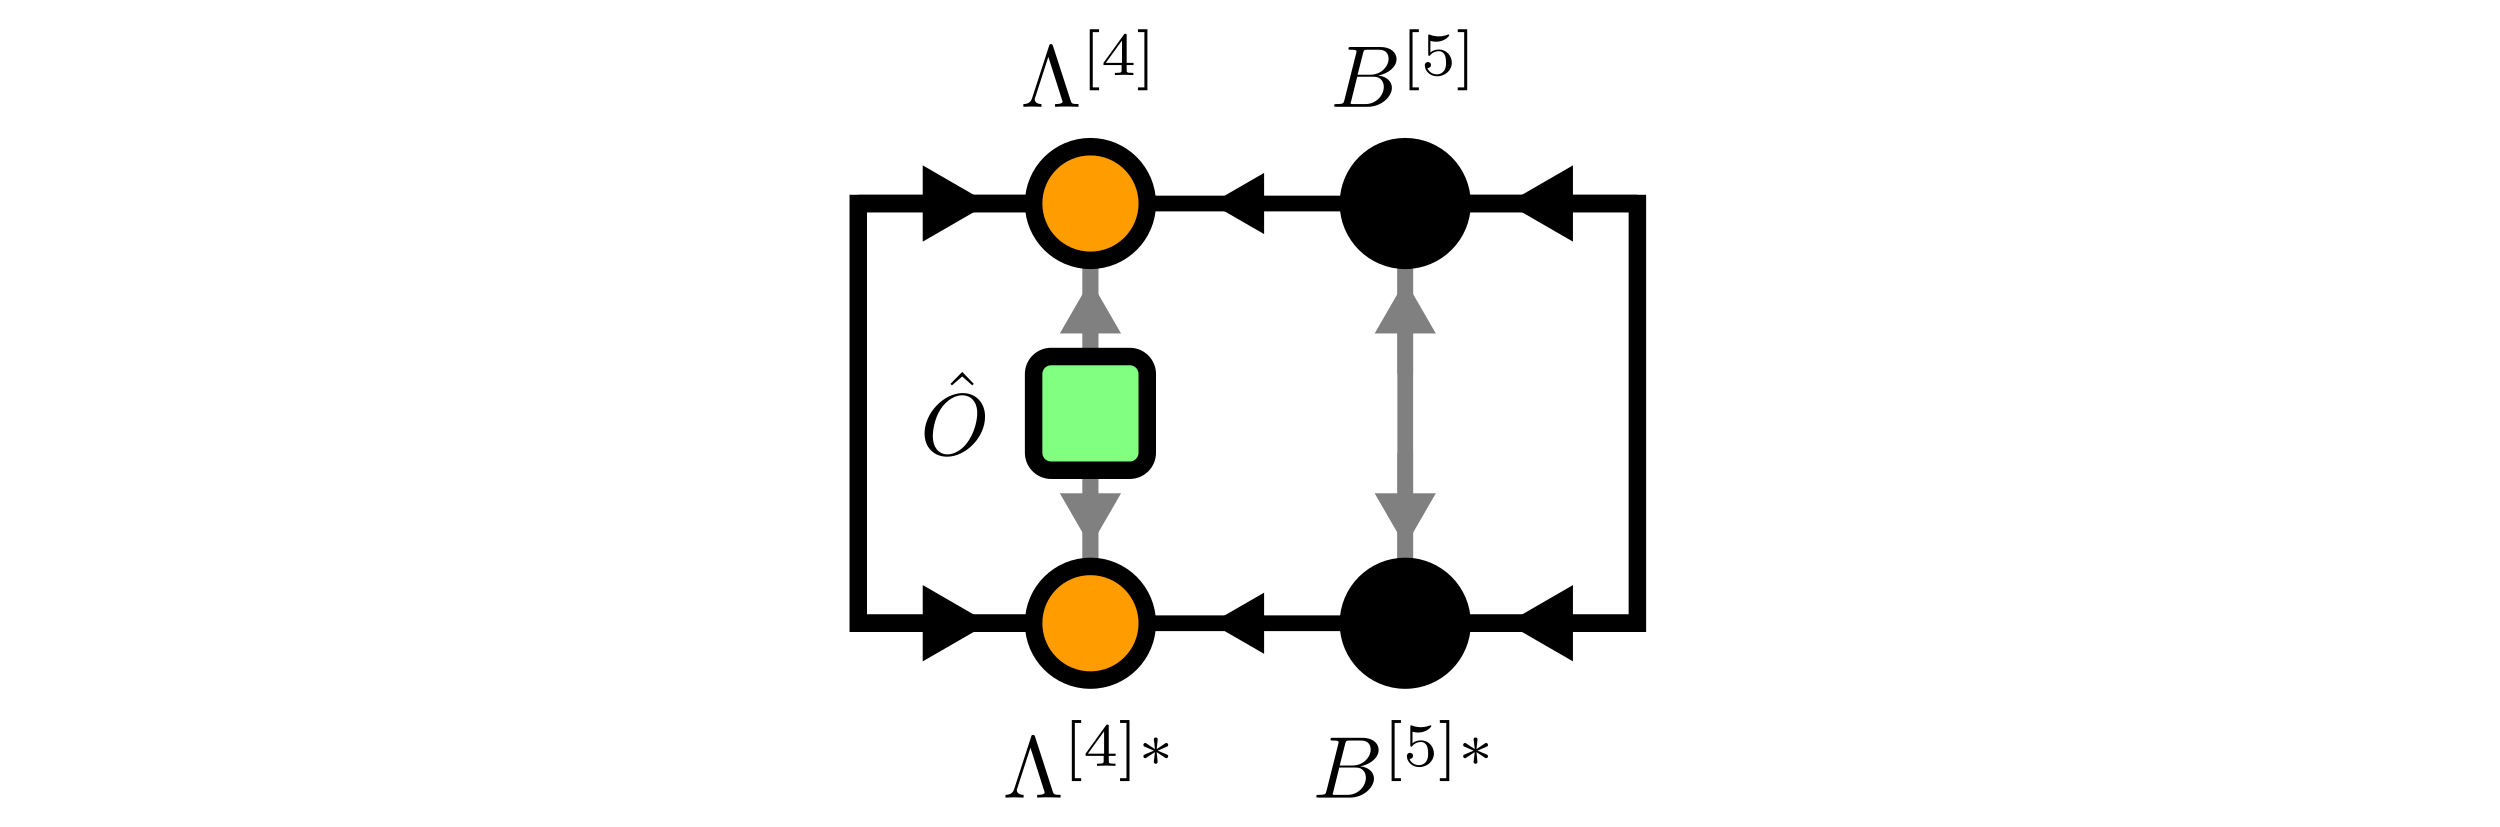
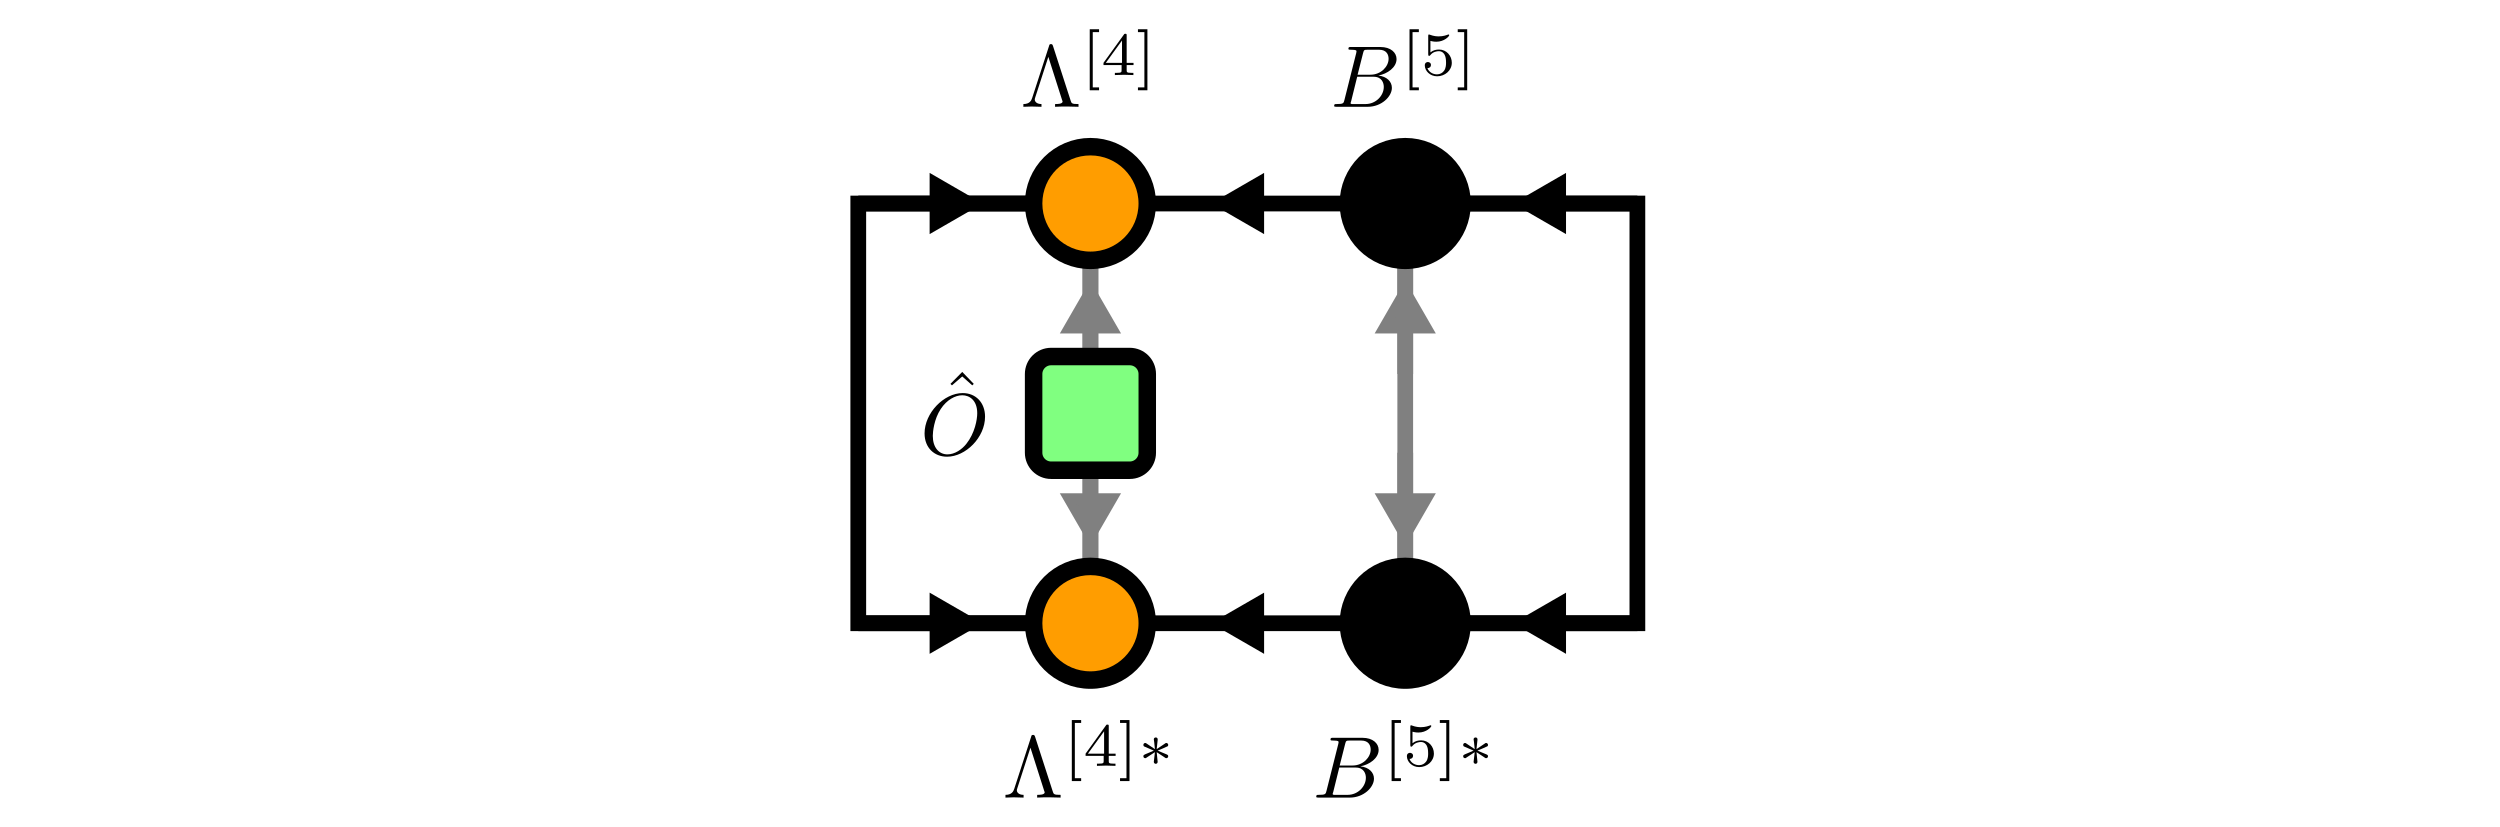
<svg xmlns="http://www.w3.org/2000/svg" xmlns:xlink="http://www.w3.org/1999/xlink" width="284.831" height="94.192" viewBox="0 0 284.831 94.192">
  <defs>
    <g>
      <g id="glyph-0-0">
        <path d="M 2.5 -6.922 L 1.156 -5.562 L 1.328 -5.391 L 2.5 -6.406 L 3.641 -5.391 L 3.812 -5.562 Z M 2.5 -6.922 " />
      </g>
      <g id="glyph-0-1">
        <path d="M 3.688 -6.922 C 3.625 -7.125 3.562 -7.141 3.453 -7.141 C 3.297 -7.141 3.281 -7.094 3.234 -6.922 L 1.312 -1 C 1.219 -0.703 1.016 -0.312 0.312 -0.312 L 0.312 0 C 0.641 -0.016 1.156 -0.031 1.25 -0.031 C 1.531 -0.031 2.062 -0.016 2.375 0 L 2.375 -0.312 C 1.828 -0.312 1.609 -0.594 1.609 -0.828 C 1.609 -0.875 1.609 -0.906 1.656 -1.047 L 3.156 -5.688 L 4.719 -0.781 C 4.781 -0.641 4.781 -0.625 4.781 -0.609 C 4.781 -0.312 4.188 -0.312 3.922 -0.312 L 3.922 0 C 4.281 -0.031 4.984 -0.031 5.359 -0.031 C 5.75 -0.031 6.203 -0.016 6.594 0 L 6.594 -0.312 C 5.828 -0.312 5.797 -0.375 5.688 -0.734 Z M 3.688 -6.922 " />
      </g>
      <g id="glyph-1-0">
        <path d="M 7.375 -4.344 C 7.375 -5.953 6.312 -7.031 4.828 -7.031 C 2.688 -7.031 0.484 -4.766 0.484 -2.438 C 0.484 -0.781 1.609 0.219 3.047 0.219 C 5.156 0.219 7.375 -1.969 7.375 -4.344 Z M 3.094 -0.047 C 2.109 -0.047 1.422 -0.844 1.422 -2.156 C 1.422 -2.609 1.562 -4.062 2.328 -5.219 C 3.016 -6.266 3.984 -6.781 4.781 -6.781 C 5.594 -6.781 6.484 -6.219 6.484 -4.734 C 6.484 -4.016 6.219 -2.469 5.234 -1.234 C 4.75 -0.625 3.938 -0.047 3.094 -0.047 Z M 3.094 -0.047 " />
      </g>
      <g id="glyph-1-1">
        <path d="M 1.594 -0.781 C 1.5 -0.391 1.469 -0.312 0.688 -0.312 C 0.516 -0.312 0.422 -0.312 0.422 -0.109 C 0.422 0 0.516 0 0.688 0 L 4.25 0 C 5.828 0 7 -1.172 7 -2.156 C 7 -2.875 6.422 -3.453 5.453 -3.562 C 6.484 -3.75 7.531 -4.484 7.531 -5.438 C 7.531 -6.172 6.875 -6.812 5.688 -6.812 L 2.328 -6.812 C 2.141 -6.812 2.047 -6.812 2.047 -6.609 C 2.047 -6.5 2.141 -6.5 2.328 -6.5 C 2.344 -6.5 2.531 -6.5 2.703 -6.484 C 2.875 -6.453 2.969 -6.453 2.969 -6.312 C 2.969 -6.281 2.953 -6.25 2.938 -6.125 Z M 3.094 -3.656 L 3.719 -6.125 C 3.812 -6.469 3.828 -6.5 4.25 -6.5 L 5.547 -6.5 C 6.422 -6.5 6.625 -5.906 6.625 -5.469 C 6.625 -4.594 5.766 -3.656 4.562 -3.656 Z M 2.656 -0.312 C 2.516 -0.312 2.5 -0.312 2.438 -0.312 C 2.328 -0.328 2.297 -0.344 2.297 -0.422 C 2.297 -0.453 2.297 -0.469 2.359 -0.641 L 3.047 -3.422 L 4.922 -3.422 C 5.875 -3.422 6.078 -2.688 6.078 -2.266 C 6.078 -1.281 5.188 -0.312 4 -0.312 Z M 2.656 -0.312 " />
      </g>
      <g id="glyph-2-0">
        <path d="M 2.016 1.734 L 2.016 1.406 L 1.297 1.406 L 1.297 -4.891 L 2.016 -4.891 L 2.016 -5.219 L 0.953 -5.219 L 0.953 1.734 Z M 2.016 1.734 " />
      </g>
      <g id="glyph-2-1">
        <path d="M 3.688 -1.141 L 3.688 -1.391 L 2.906 -1.391 L 2.906 -4.5 C 2.906 -4.641 2.906 -4.703 2.766 -4.703 C 2.672 -4.703 2.641 -4.703 2.578 -4.594 L 0.266 -1.391 L 0.266 -1.141 L 2.328 -1.141 L 2.328 -0.578 C 2.328 -0.328 2.328 -0.25 1.75 -0.25 L 1.562 -0.25 L 1.562 0 C 1.922 -0.016 2.359 -0.031 2.609 -0.031 C 2.875 -0.031 3.312 -0.016 3.672 0 L 3.672 -0.25 L 3.484 -0.25 C 2.906 -0.25 2.906 -0.328 2.906 -0.578 L 2.906 -1.141 Z M 2.375 -3.938 L 2.375 -1.391 L 0.531 -1.391 Z M 2.375 -3.938 " />
      </g>
      <g id="glyph-2-2">
        <path d="M 1.297 -5.219 L 0.219 -5.219 L 0.219 -4.891 L 0.953 -4.891 L 0.953 1.406 L 0.219 1.406 L 0.219 1.734 L 1.297 1.734 Z M 1.297 -5.219 " />
      </g>
      <g id="glyph-2-3">
        <path d="M 1.078 -3.891 C 1.438 -3.797 1.641 -3.797 1.75 -3.797 C 2.672 -3.797 3.219 -4.422 3.219 -4.531 C 3.219 -4.609 3.172 -4.625 3.141 -4.625 C 3.125 -4.625 3.109 -4.625 3.078 -4.609 C 2.906 -4.547 2.547 -4.406 2.031 -4.406 C 1.828 -4.406 1.469 -4.422 1.016 -4.594 C 0.938 -4.625 0.922 -4.625 0.922 -4.625 C 0.828 -4.625 0.828 -4.547 0.828 -4.438 L 0.828 -2.391 C 0.828 -2.266 0.828 -2.188 0.938 -2.188 C 1 -2.188 1.016 -2.188 1.078 -2.281 C 1.375 -2.656 1.812 -2.719 2.047 -2.719 C 2.469 -2.719 2.656 -2.391 2.688 -2.328 C 2.812 -2.094 2.859 -1.828 2.859 -1.422 C 2.859 -1.219 2.859 -0.812 2.641 -0.5 C 2.469 -0.25 2.172 -0.078 1.828 -0.078 C 1.375 -0.078 0.906 -0.328 0.734 -0.797 C 1 -0.781 1.141 -0.953 1.141 -1.141 C 1.141 -1.438 0.875 -1.484 0.781 -1.484 C 0.781 -1.484 0.438 -1.484 0.438 -1.109 C 0.438 -0.484 1.016 0.141 1.844 0.141 C 2.734 0.141 3.516 -0.516 3.516 -1.406 C 3.516 -2.188 2.922 -2.906 2.062 -2.906 C 1.75 -2.906 1.391 -2.844 1.078 -2.578 Z M 1.078 -3.891 " />
      </g>
      <g id="glyph-3-0">
        <path d="M 2.25 -1.734 C 2.828 -1.984 3.078 -2.078 3.25 -2.172 C 3.391 -2.219 3.453 -2.25 3.453 -2.391 C 3.453 -2.5 3.359 -2.609 3.234 -2.609 C 3.188 -2.609 3.172 -2.609 3.094 -2.547 L 2.141 -1.906 L 2.25 -2.938 C 2.266 -3.062 2.25 -3.234 2.031 -3.234 C 1.953 -3.234 1.812 -3.188 1.812 -3.031 C 1.812 -2.969 1.844 -2.766 1.859 -2.688 C 1.875 -2.578 1.922 -2.062 1.938 -1.906 L 0.984 -2.547 C 0.922 -2.578 0.906 -2.609 0.844 -2.609 C 0.703 -2.609 0.625 -2.5 0.625 -2.391 C 0.625 -2.25 0.703 -2.203 0.766 -2.188 L 1.812 -1.734 C 1.25 -1.484 0.984 -1.391 0.812 -1.312 C 0.688 -1.25 0.625 -1.219 0.625 -1.094 C 0.625 -0.969 0.703 -0.875 0.844 -0.875 C 0.891 -0.875 0.906 -0.875 0.984 -0.938 L 1.938 -1.562 L 1.812 -0.453 C 1.812 -0.297 1.953 -0.234 2.031 -0.234 C 2.125 -0.234 2.25 -0.297 2.25 -0.453 C 2.25 -0.516 2.219 -0.719 2.219 -0.781 C 2.203 -0.906 2.156 -1.406 2.141 -1.562 L 2.969 -1.016 C 3.156 -0.875 3.172 -0.875 3.234 -0.875 C 3.359 -0.875 3.453 -0.969 3.453 -1.094 C 3.453 -1.234 3.359 -1.266 3.297 -1.297 Z M 2.25 -1.734 " />
      </g>
    </g>
    <clipPath id="clip-0">
      <path clip-rule="nonzero" d="M 0 1 L 284.832 1 L 284.832 93 L 0 93 Z M 0 1 " />
    </clipPath>
    <clipPath id="clip-1">
      <path clip-rule="nonzero" d="M 0 0 L 284.832 0 L 284.832 94.191 L 0 94.191 Z M 0 0 " />
    </clipPath>
    <clipPath id="clip-2">
      <path clip-rule="nonzero" d="M 89 36 L 159 36 L 159 94.191 L 89 94.191 Z M 89 36 " />
    </clipPath>
    <clipPath id="clip-3">
      <path clip-rule="nonzero" d="M 125 36 L 195 36 L 195 94.191 L 125 94.191 Z M 125 36 " />
    </clipPath>
  </defs>
  <g clip-path="url(#clip-0)">
    <path fill-rule="nonzero" fill="rgb(100%, 100%, 100%)" fill-opacity="1" d="M 0.199 1.27 L 284.637 1.27 L 284.637 92.926 L 10.164 92.926 Z M 0.199 1.27 " />
  </g>
  <g clip-path="url(#clip-1)">
    <path fill="none" stroke-width="0.399" stroke-linecap="butt" stroke-linejoin="miter" stroke="rgb(100%, 100%, 100%)" stroke-opacity="1" stroke-miterlimit="10" d="M -16.439 21.916 L 267.999 21.916 L 267.999 -69.74 L -6.474 -69.74 Z M -16.439 21.916 " transform="matrix(1, 0, 0, -1, 16.638, 23.186)" />
  </g>
  <path fill="none" stroke-width="1.793" stroke-linecap="butt" stroke-linejoin="miter" stroke="rgb(50%, 50%, 50%)" stroke-opacity="1" stroke-miterlimit="10" d="M 107.596 -19.427 L 107.596 -6.474 " transform="matrix(1, 0, 0, -1, 16.638, 23.186)" />
  <path fill-rule="nonzero" fill="rgb(50%, 50%, 50%)" fill-opacity="1" stroke-width="1.793" stroke-linecap="butt" stroke-linejoin="miter" stroke="rgb(50%, 50%, 50%)" stroke-opacity="1" stroke-miterlimit="10" d="M -6.906 4.26 L 0.476 0.002 L -6.906 -4.262 Z M -6.906 4.26 " transform="matrix(0, -0.6, -0.6, 0, 124.2356, 33.31315)" />
  <path fill="none" stroke-width="1.793" stroke-linecap="butt" stroke-linejoin="miter" stroke="rgb(50%, 50%, 50%)" stroke-opacity="1" stroke-miterlimit="10" d="M 143.464 -19.427 L 143.464 -6.474 " transform="matrix(1, 0, 0, -1, 16.638, 23.186)" />
  <path fill-rule="nonzero" fill="rgb(50%, 50%, 50%)" fill-opacity="1" stroke-width="1.793" stroke-linecap="butt" stroke-linejoin="miter" stroke="rgb(50%, 50%, 50%)" stroke-opacity="1" stroke-miterlimit="10" d="M -6.906 4.258 L 0.476 -0 L -6.906 -4.258 Z M -6.906 4.258 " transform="matrix(0, -0.6, -0.6, 0, 160.1015, 33.31315)" />
  <path fill="none" stroke-width="1.793" stroke-linecap="butt" stroke-linejoin="miter" stroke="rgb(50%, 50%, 50%)" stroke-opacity="1" stroke-miterlimit="10" d="M 107.596 -28.392 L 107.596 -41.345 " transform="matrix(1, 0, 0, -1, 16.638, 23.186)" />
  <path fill-rule="nonzero" fill="rgb(50%, 50%, 50%)" fill-opacity="1" stroke-width="1.793" stroke-linecap="butt" stroke-linejoin="miter" stroke="rgb(50%, 50%, 50%)" stroke-opacity="1" stroke-miterlimit="10" d="M -6.903 4.262 L 0.473 -0.002 L -6.903 -4.26 Z M -6.903 4.262 " transform="matrix(0, 0.6, 0.6, 0, 124.2356, 60.88)" />
  <path fill="none" stroke-width="1.793" stroke-linecap="butt" stroke-linejoin="miter" stroke="rgb(50%, 50%, 50%)" stroke-opacity="1" stroke-miterlimit="10" d="M 143.464 -28.392 L 143.464 -41.345 " transform="matrix(1, 0, 0, -1, 16.638, 23.186)" />
  <path fill-rule="nonzero" fill="rgb(50%, 50%, 50%)" fill-opacity="1" stroke-width="1.793" stroke-linecap="butt" stroke-linejoin="miter" stroke="rgb(50%, 50%, 50%)" stroke-opacity="1" stroke-miterlimit="10" d="M -6.903 4.258 L 0.473 0 L -6.903 -4.258 Z M -6.903 4.258 " transform="matrix(0, 0.6, 0.6, 0, 160.1015, 60.88)" />
  <path fill="none" stroke-width="1.793" stroke-linecap="butt" stroke-linejoin="miter" stroke="rgb(50%, 50%, 50%)" stroke-opacity="1" stroke-miterlimit="10" d="M 107.596 -6.474 L 107.596 -41.345 " transform="matrix(1, 0, 0, -1, 16.638, 23.186)" />
  <path fill="none" stroke-width="1.793" stroke-linecap="butt" stroke-linejoin="miter" stroke="rgb(50%, 50%, 50%)" stroke-opacity="1" stroke-miterlimit="10" d="M 143.464 -6.474 L 143.464 -41.345 " transform="matrix(1, 0, 0, -1, 16.638, 23.186)" />
-   <path fill="none" stroke-width="1.993" stroke-linecap="butt" stroke-linejoin="miter" stroke="rgb(0%, 0%, 0%)" stroke-opacity="1" stroke-miterlimit="10" d="M 81.147 -0.002 L 101.124 -0.002 " transform="matrix(1, 0, 0, -1, 16.638, 23.186)" />
-   <path fill-rule="nonzero" fill="rgb(0%, 0%, 0%)" fill-opacity="1" stroke-width="1.993" stroke-linecap="butt" stroke-linejoin="miter" stroke="rgb(0%, 0%, 0%)" stroke-opacity="1" stroke-miterlimit="10" d="M -7.266 4.484 L 0.496 -0.002 L -7.266 -4.483 Z M -7.266 4.484 " transform="matrix(0.7, 0, 0, -0.7, 110.9105, 23.186)" />
-   <path fill="none" stroke-width="1.993" stroke-linecap="butt" stroke-linejoin="miter" stroke="rgb(0%, 0%, 0%)" stroke-opacity="1" stroke-miterlimit="10" d="M 81.147 -47.822 L 101.124 -47.822 " transform="matrix(1, 0, 0, -1, 16.638, 23.186)" />
-   <path fill-rule="nonzero" fill="rgb(0%, 0%, 0%)" fill-opacity="1" stroke-width="1.993" stroke-linecap="butt" stroke-linejoin="miter" stroke="rgb(0%, 0%, 0%)" stroke-opacity="1" stroke-miterlimit="10" d="M -7.266 4.486 L 0.496 -0.001 L -7.266 -4.482 Z M -7.266 4.486 " transform="matrix(0.7, 0, 0, -0.7, 110.9105, 71.00717)" />
-   <path fill="none" stroke-width="1.993" stroke-linecap="butt" stroke-linejoin="miter" stroke="rgb(0%, 0%, 0%)" stroke-opacity="1" stroke-miterlimit="10" d="M 101.124 -0.002 L 81.147 -0.002 L 81.147 -47.822 L 101.124 -47.822 " transform="matrix(1, 0, 0, -1, 16.638, 23.186)" />
-   <path fill="none" stroke-width="1.993" stroke-linecap="butt" stroke-linejoin="miter" stroke="rgb(0%, 0%, 0%)" stroke-opacity="1" stroke-miterlimit="10" d="M 169.913 -0.002 L 149.94 -0.002 " transform="matrix(1, 0, 0, -1, 16.638, 23.186)" />
-   <path fill-rule="nonzero" fill="rgb(0%, 0%, 0%)" fill-opacity="1" stroke-width="1.993" stroke-linecap="butt" stroke-linejoin="miter" stroke="rgb(0%, 0%, 0%)" stroke-opacity="1" stroke-miterlimit="10" d="M -7.264 4.483 L 0.498 0.002 L -7.264 -4.484 Z M -7.264 4.483 " transform="matrix(-0.7, 0, 0, 0.7, 173.4266, 23.186)" />
-   <path fill="none" stroke-width="1.993" stroke-linecap="butt" stroke-linejoin="miter" stroke="rgb(0%, 0%, 0%)" stroke-opacity="1" stroke-miterlimit="10" d="M 169.913 -47.822 L 149.94 -47.822 " transform="matrix(1, 0, 0, -1, 16.638, 23.186)" />
-   <path fill-rule="nonzero" fill="rgb(0%, 0%, 0%)" fill-opacity="1" stroke-width="1.993" stroke-linecap="butt" stroke-linejoin="miter" stroke="rgb(0%, 0%, 0%)" stroke-opacity="1" stroke-miterlimit="10" d="M -7.264 4.482 L 0.498 0.001 L -7.264 -4.486 Z M -7.264 4.482 " transform="matrix(-0.7, 0, 0, 0.7, 173.4266, 71.00717)" />
-   <path fill="none" stroke-width="1.993" stroke-linecap="butt" stroke-linejoin="miter" stroke="rgb(0%, 0%, 0%)" stroke-opacity="1" stroke-miterlimit="10" d="M 149.94 -0.002 L 169.913 -0.002 L 169.913 -47.822 L 149.94 -47.822 " transform="matrix(1, 0, 0, -1, 16.638, 23.186)" />
+   <path fill="none" stroke-width="1.793" stroke-linecap="butt" stroke-linejoin="miter" stroke="rgb(0%, 0%, 0%)" stroke-opacity="1" stroke-miterlimit="10" d="M 81.147 -0.002 L 101.124 -0.002 " transform="matrix(1, 0, 0, -1, 16.638, 23.186)" />
+   <path fill-rule="nonzero" fill="rgb(0%, 0%, 0%)" fill-opacity="1" stroke-width="1.793" stroke-linecap="butt" stroke-linejoin="miter" stroke="rgb(0%, 0%, 0%)" stroke-opacity="1" stroke-miterlimit="10" d="M -6.906 4.262 L 0.47 -0.003 L -6.906 -4.26 Z M -6.906 4.262 " transform="matrix(0.6, 0, 0, -0.6, 110.5967, 23.186)" />
+   <path fill="none" stroke-width="1.793" stroke-linecap="butt" stroke-linejoin="miter" stroke="rgb(0%, 0%, 0%)" stroke-opacity="1" stroke-miterlimit="10" d="M 81.147 -47.822 L 101.124 -47.822 " transform="matrix(1, 0, 0, -1, 16.638, 23.186)" />
+   <path fill-rule="nonzero" fill="rgb(0%, 0%, 0%)" fill-opacity="1" stroke-width="1.793" stroke-linecap="butt" stroke-linejoin="miter" stroke="rgb(0%, 0%, 0%)" stroke-opacity="1" stroke-miterlimit="10" d="M -6.906 4.257 L 0.47 -0.001 L -6.906 -4.259 Z M -6.906 4.257 " transform="matrix(0.6, 0, 0, -0.6, 110.5967, 71.00717)" />
+   <path fill="none" stroke-width="1.793" stroke-linecap="butt" stroke-linejoin="miter" stroke="rgb(0%, 0%, 0%)" stroke-opacity="1" stroke-miterlimit="10" d="M 101.124 -0.002 L 81.147 -0.002 L 81.147 -47.822 L 101.124 -47.822 " transform="matrix(1, 0, 0, -1, 16.638, 23.186)" />
+   <path fill="none" stroke-width="1.793" stroke-linecap="butt" stroke-linejoin="miter" stroke="rgb(0%, 0%, 0%)" stroke-opacity="1" stroke-miterlimit="10" d="M 169.913 -0.002 L 149.94 -0.002 " transform="matrix(1, 0, 0, -1, 16.638, 23.186)" />
+   <path fill-rule="nonzero" fill="rgb(0%, 0%, 0%)" fill-opacity="1" stroke-width="1.793" stroke-linecap="butt" stroke-linejoin="miter" stroke="rgb(0%, 0%, 0%)" stroke-opacity="1" stroke-miterlimit="10" d="M -6.904 4.26 L 0.472 0.003 L -6.904 -4.262 Z M -6.904 4.26 " transform="matrix(-0.6, 0, 0, 0.6, 173.7404, 23.186)" />
+   <path fill="none" stroke-width="1.793" stroke-linecap="butt" stroke-linejoin="miter" stroke="rgb(0%, 0%, 0%)" stroke-opacity="1" stroke-miterlimit="10" d="M 169.913 -47.822 L 149.94 -47.822 " transform="matrix(1, 0, 0, -1, 16.638, 23.186)" />
+   <path fill-rule="nonzero" fill="rgb(0%, 0%, 0%)" fill-opacity="1" stroke-width="1.793" stroke-linecap="butt" stroke-linejoin="miter" stroke="rgb(0%, 0%, 0%)" stroke-opacity="1" stroke-miterlimit="10" d="M -6.904 4.259 L 0.472 0.001 L -6.904 -4.257 Z M -6.904 4.259 " transform="matrix(-0.6, 0, 0, 0.6, 173.7404, 71.00717)" />
+   <path fill="none" stroke-width="1.793" stroke-linecap="butt" stroke-linejoin="miter" stroke="rgb(0%, 0%, 0%)" stroke-opacity="1" stroke-miterlimit="10" d="M 149.94 -0.002 L 169.913 -0.002 L 169.913 -47.822 L 149.94 -47.822 " transform="matrix(1, 0, 0, -1, 16.638, 23.186)" />
  <path fill-rule="nonzero" fill="rgb(100%, 61.6%, 0%)" fill-opacity="1" stroke-width="1.993" stroke-linecap="butt" stroke-linejoin="miter" stroke="rgb(0%, 0%, 0%)" stroke-opacity="1" stroke-miterlimit="10" d="M 114.073 -0.002 C 114.073 3.577 111.174 6.475 107.596 6.475 C 104.022 6.475 101.124 3.577 101.124 -0.002 C 101.124 -3.576 104.022 -6.474 107.596 -6.474 C 111.174 -6.474 114.073 -3.576 114.073 -0.002 Z M 114.073 -0.002 " transform="matrix(1, 0, 0, -1, 16.638, 23.186)" />
  <path fill-rule="nonzero" fill="rgb(0%, 0%, 0%)" fill-opacity="1" stroke-width="1.993" stroke-linecap="butt" stroke-linejoin="miter" stroke="rgb(0%, 0%, 0%)" stroke-opacity="1" stroke-miterlimit="10" d="M 149.94 -0.002 C 149.94 3.577 147.042 6.475 143.464 6.475 C 139.885 6.475 136.987 3.577 136.987 -0.002 C 136.987 -3.576 139.885 -6.474 143.464 -6.474 C 147.042 -6.474 149.94 -3.576 149.94 -0.002 Z M 149.94 -0.002 " transform="matrix(1, 0, 0, -1, 16.638, 23.186)" />
  <path fill-rule="nonzero" fill="rgb(50%, 100%, 50%)" fill-opacity="1" stroke-width="1.993" stroke-linecap="butt" stroke-linejoin="miter" stroke="rgb(0%, 0%, 0%)" stroke-opacity="1" stroke-miterlimit="10" d="M 112.081 -17.435 L 103.116 -17.435 C 102.014 -17.435 101.124 -18.326 101.124 -19.427 L 101.124 -28.392 C 101.124 -29.494 102.014 -30.388 103.116 -30.388 L 112.081 -30.388 C 113.182 -30.388 114.073 -29.494 114.073 -28.392 L 114.073 -19.427 C 114.073 -18.326 113.182 -17.435 112.081 -17.435 Z M 112.081 -17.435 " transform="matrix(1, 0, 0, -1, 16.638, 23.186)" />
  <g fill="rgb(0%, 0%, 0%)" fill-opacity="1">
    <use xlink:href="#glyph-0-0" x="107.131" y="49.296" />
  </g>
  <g fill="rgb(0%, 0%, 0%)" fill-opacity="1">
    <use xlink:href="#glyph-1-0" x="104.854" y="51.815" />
  </g>
  <path fill="none" stroke-width="1.793" stroke-linecap="butt" stroke-linejoin="miter" stroke="rgb(0%, 0%, 0%)" stroke-opacity="1" stroke-miterlimit="10" d="M 136.987 -0.002 L 114.073 -0.002 " transform="matrix(1, 0, 0, -1, 16.638, 23.186)" />
  <path fill-rule="nonzero" fill="rgb(0%, 0%, 0%)" fill-opacity="1" stroke-width="1.793" stroke-linecap="butt" stroke-linejoin="miter" stroke="rgb(0%, 0%, 0%)" stroke-opacity="1" stroke-miterlimit="10" d="M -6.9 4.26 L 0.476 0.003 L -6.9 -4.262 Z M -6.9 4.26 " transform="matrix(-0.6, 0, 0, 0.6, 139.3441, 23.186)" />
  <g fill="rgb(0%, 0%, 0%)" fill-opacity="1">
    <use xlink:href="#glyph-0-1" x="116.284" y="12.167" />
  </g>
  <g fill="rgb(0%, 0%, 0%)" fill-opacity="1">
    <use xlink:href="#glyph-2-0" x="123.203" y="8.551" />
    <use xlink:href="#glyph-2-1" x="125.458" y="8.551" />
    <use xlink:href="#glyph-2-2" x="129.43" y="8.551" />
  </g>
  <g fill="rgb(0%, 0%, 0%)" fill-opacity="1">
    <use xlink:href="#glyph-1-1" x="151.581" y="12.167" />
  </g>
  <g fill="rgb(0%, 0%, 0%)" fill-opacity="1">
    <use xlink:href="#glyph-2-0" x="159.637" y="8.551" />
    <use xlink:href="#glyph-2-3" x="161.892" y="8.551" />
    <use xlink:href="#glyph-2-2" x="165.864" y="8.551" />
  </g>
  <path fill-rule="nonzero" fill="rgb(100%, 61.6%, 0%)" fill-opacity="1" d="M 130.711 71.008 C 130.711 67.43 127.812 64.531 124.234 64.531 C 120.66 64.531 117.762 67.43 117.762 71.008 C 117.762 74.582 120.66 77.484 124.234 77.484 C 127.812 77.484 130.711 74.582 130.711 71.008 Z M 130.711 71.008 " />
  <g clip-path="url(#clip-2)">
    <path fill="none" stroke-width="1.993" stroke-linecap="butt" stroke-linejoin="miter" stroke="rgb(0%, 0%, 0%)" stroke-opacity="1" stroke-miterlimit="10" d="M 114.073 -47.822 C 114.073 -44.244 111.174 -41.345 107.596 -41.345 C 104.022 -41.345 101.124 -44.244 101.124 -47.822 C 101.124 -51.396 104.022 -54.298 107.596 -54.298 C 111.174 -54.298 114.073 -51.396 114.073 -47.822 Z M 114.073 -47.822 " transform="matrix(1, 0, 0, -1, 16.638, 23.186)" />
  </g>
  <path fill-rule="nonzero" fill="rgb(0%, 0%, 0%)" fill-opacity="1" d="M 166.578 71.008 C 166.578 67.43 163.68 64.531 160.102 64.531 C 156.523 64.531 153.625 67.43 153.625 71.008 C 153.625 74.582 156.523 77.484 160.102 77.484 C 163.68 77.484 166.578 74.582 166.578 71.008 Z M 166.578 71.008 " />
  <g clip-path="url(#clip-3)">
    <path fill="none" stroke-width="1.993" stroke-linecap="butt" stroke-linejoin="miter" stroke="rgb(0%, 0%, 0%)" stroke-opacity="1" stroke-miterlimit="10" d="M 149.94 -47.822 C 149.94 -44.244 147.042 -41.345 143.464 -41.345 C 139.885 -41.345 136.987 -44.244 136.987 -47.822 C 136.987 -51.396 139.885 -54.298 143.464 -54.298 C 147.042 -54.298 149.94 -51.396 149.94 -47.822 Z M 149.94 -47.822 " transform="matrix(1, 0, 0, -1, 16.638, 23.186)" />
  </g>
  <path fill="none" stroke-width="1.793" stroke-linecap="butt" stroke-linejoin="miter" stroke="rgb(0%, 0%, 0%)" stroke-opacity="1" stroke-miterlimit="10" d="M 136.987 -47.822 L 114.073 -47.822 " transform="matrix(1, 0, 0, -1, 16.638, 23.186)" />
  <path fill-rule="nonzero" fill="rgb(0%, 0%, 0%)" fill-opacity="1" stroke-width="1.793" stroke-linecap="butt" stroke-linejoin="miter" stroke="rgb(0%, 0%, 0%)" stroke-opacity="1" stroke-miterlimit="10" d="M -6.9 4.259 L 0.476 0.001 L -6.9 -4.257 Z M -6.9 4.259 " transform="matrix(-0.6, 0, 0, 0.6, 139.3441, 71.00717)" />
  <g fill="rgb(0%, 0%, 0%)" fill-opacity="1">
    <use xlink:href="#glyph-0-1" x="114.244" y="90.872" />
  </g>
  <g fill="rgb(0%, 0%, 0%)" fill-opacity="1">
    <use xlink:href="#glyph-2-0" x="121.162" y="87.256" />
    <use xlink:href="#glyph-2-1" x="123.417" y="87.256" />
    <use xlink:href="#glyph-2-2" x="127.389" y="87.256" />
  </g>
  <g fill="rgb(0%, 0%, 0%)" fill-opacity="1">
    <use xlink:href="#glyph-3-0" x="129.644" y="87.256" />
  </g>
  <g fill="rgb(0%, 0%, 0%)" fill-opacity="1">
    <use xlink:href="#glyph-1-1" x="149.54" y="90.872" />
  </g>
  <g fill="rgb(0%, 0%, 0%)" fill-opacity="1">
    <use xlink:href="#glyph-2-0" x="157.597" y="87.256" />
    <use xlink:href="#glyph-2-3" x="159.852" y="87.256" />
    <use xlink:href="#glyph-2-2" x="163.824" y="87.256" />
  </g>
  <g fill="rgb(0%, 0%, 0%)" fill-opacity="1">
    <use xlink:href="#glyph-3-0" x="166.079" y="87.256" />
  </g>
</svg>
